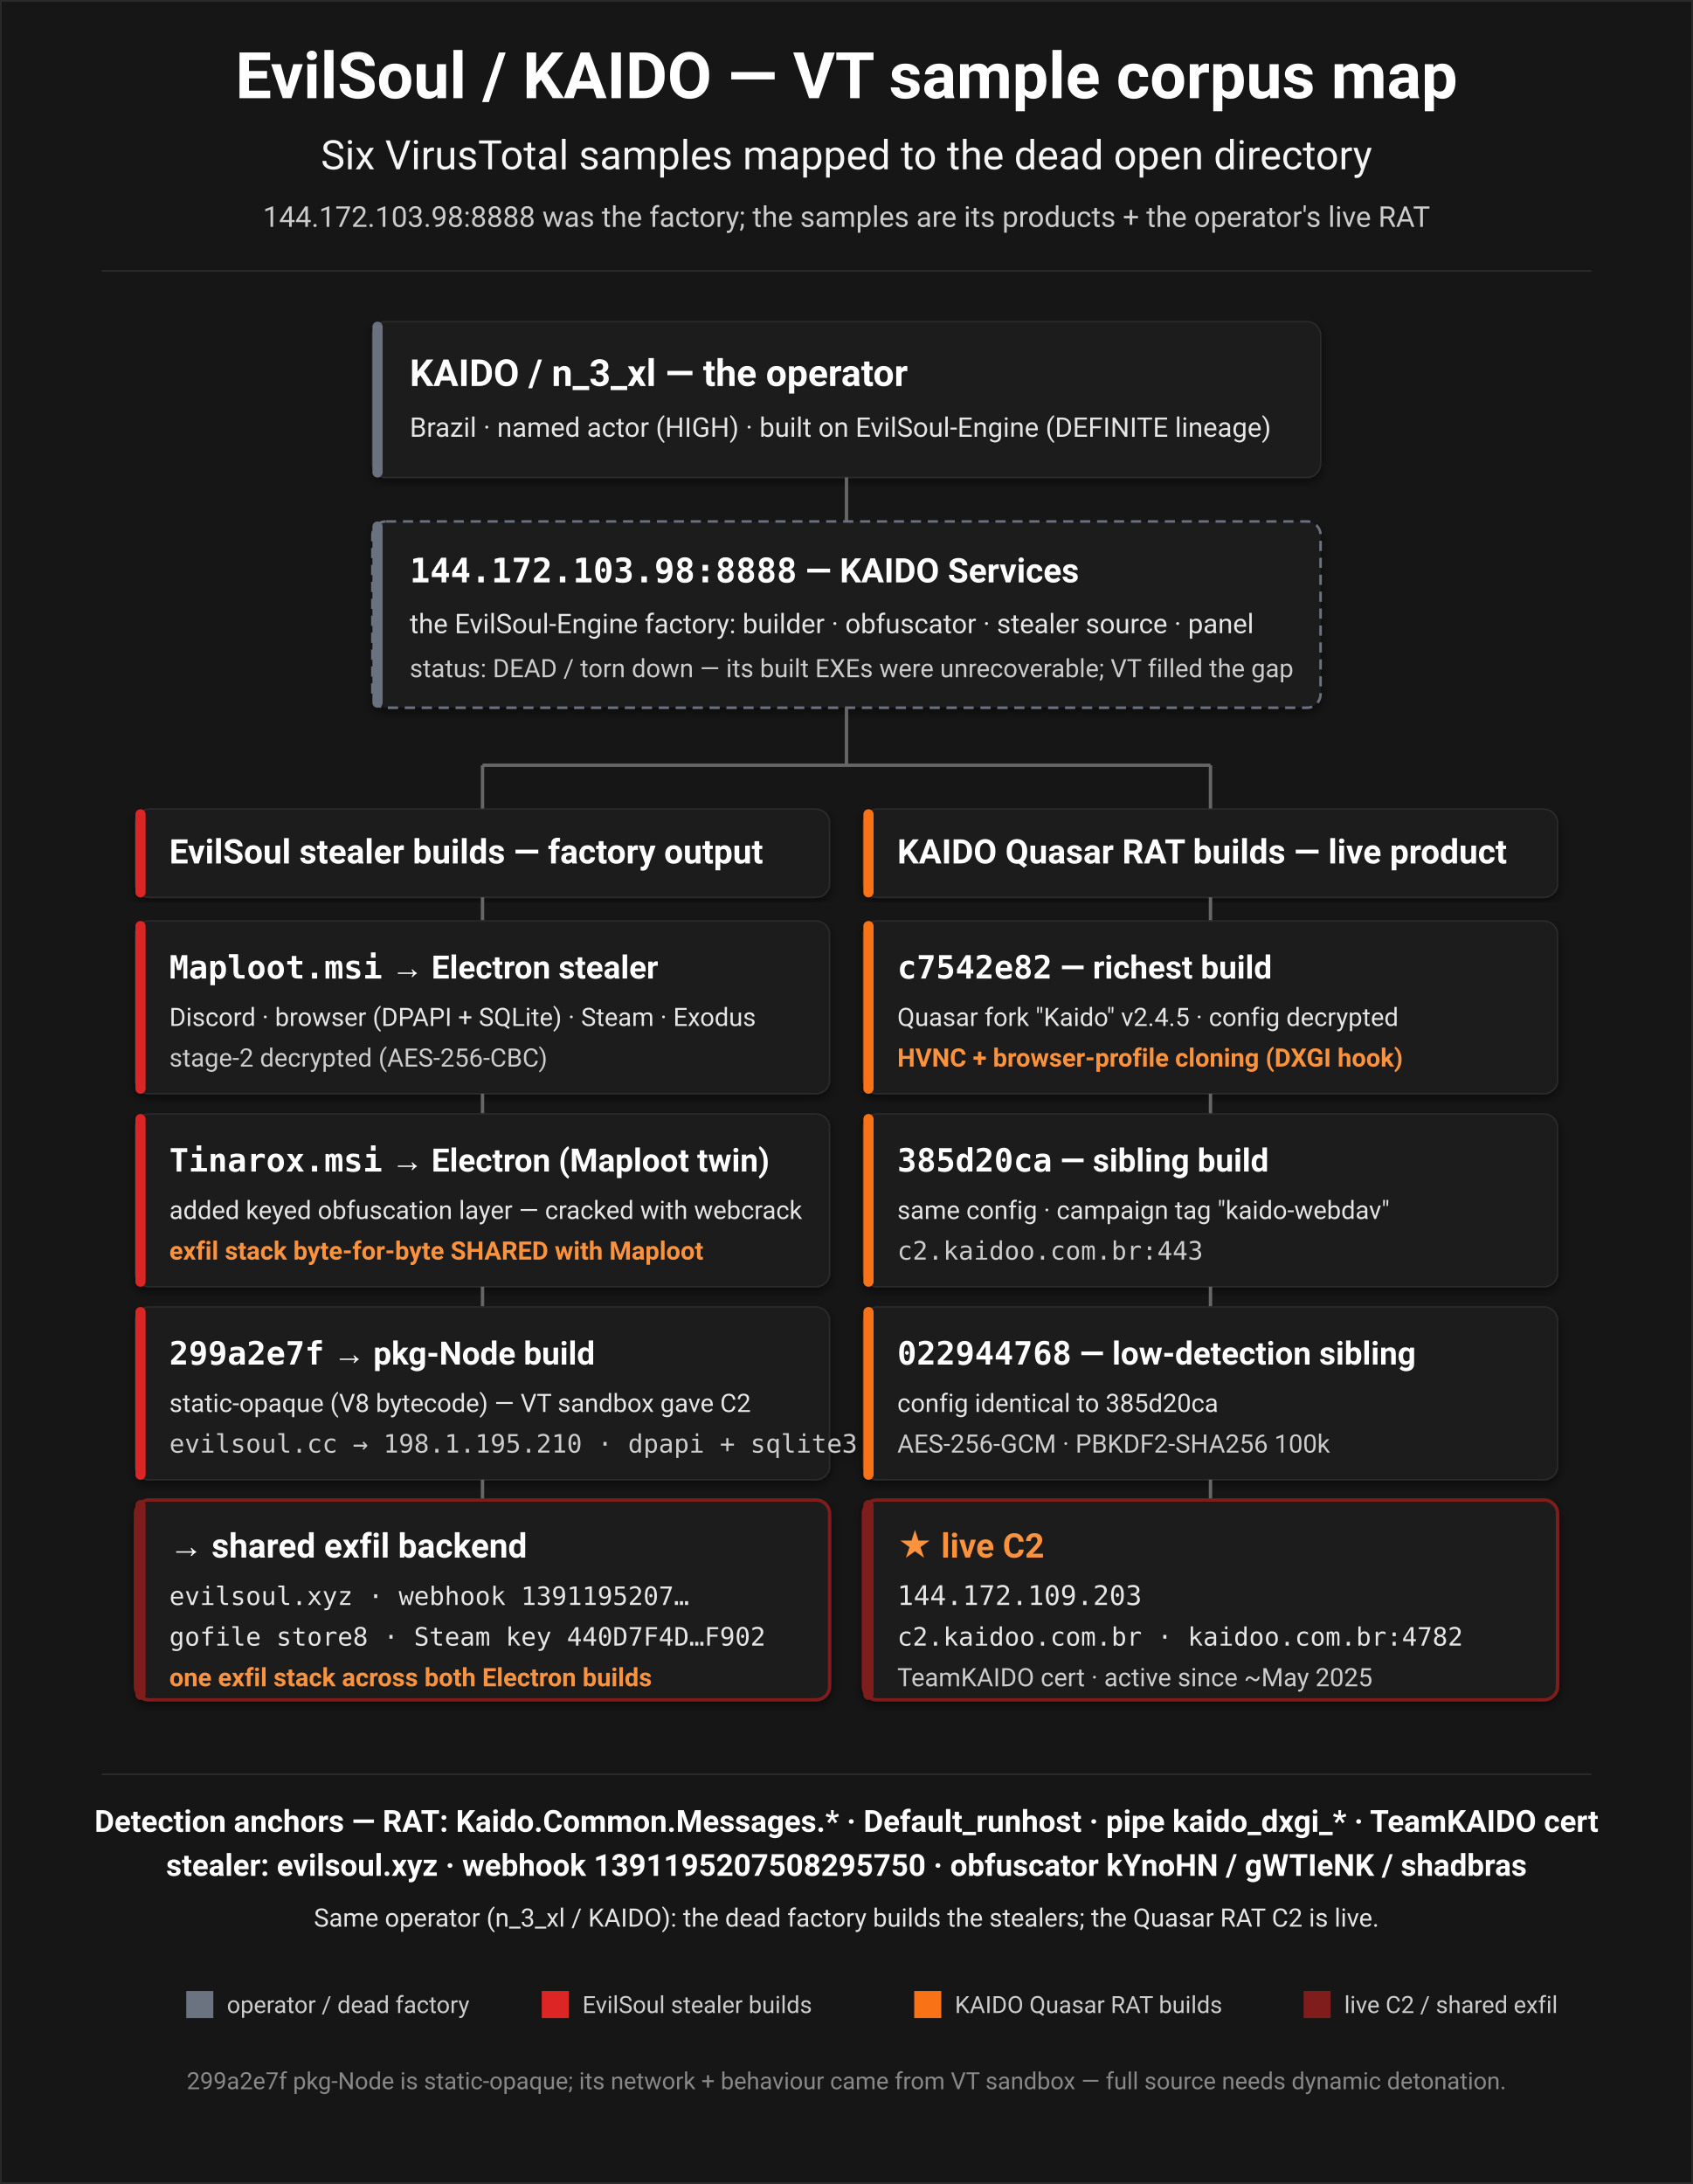
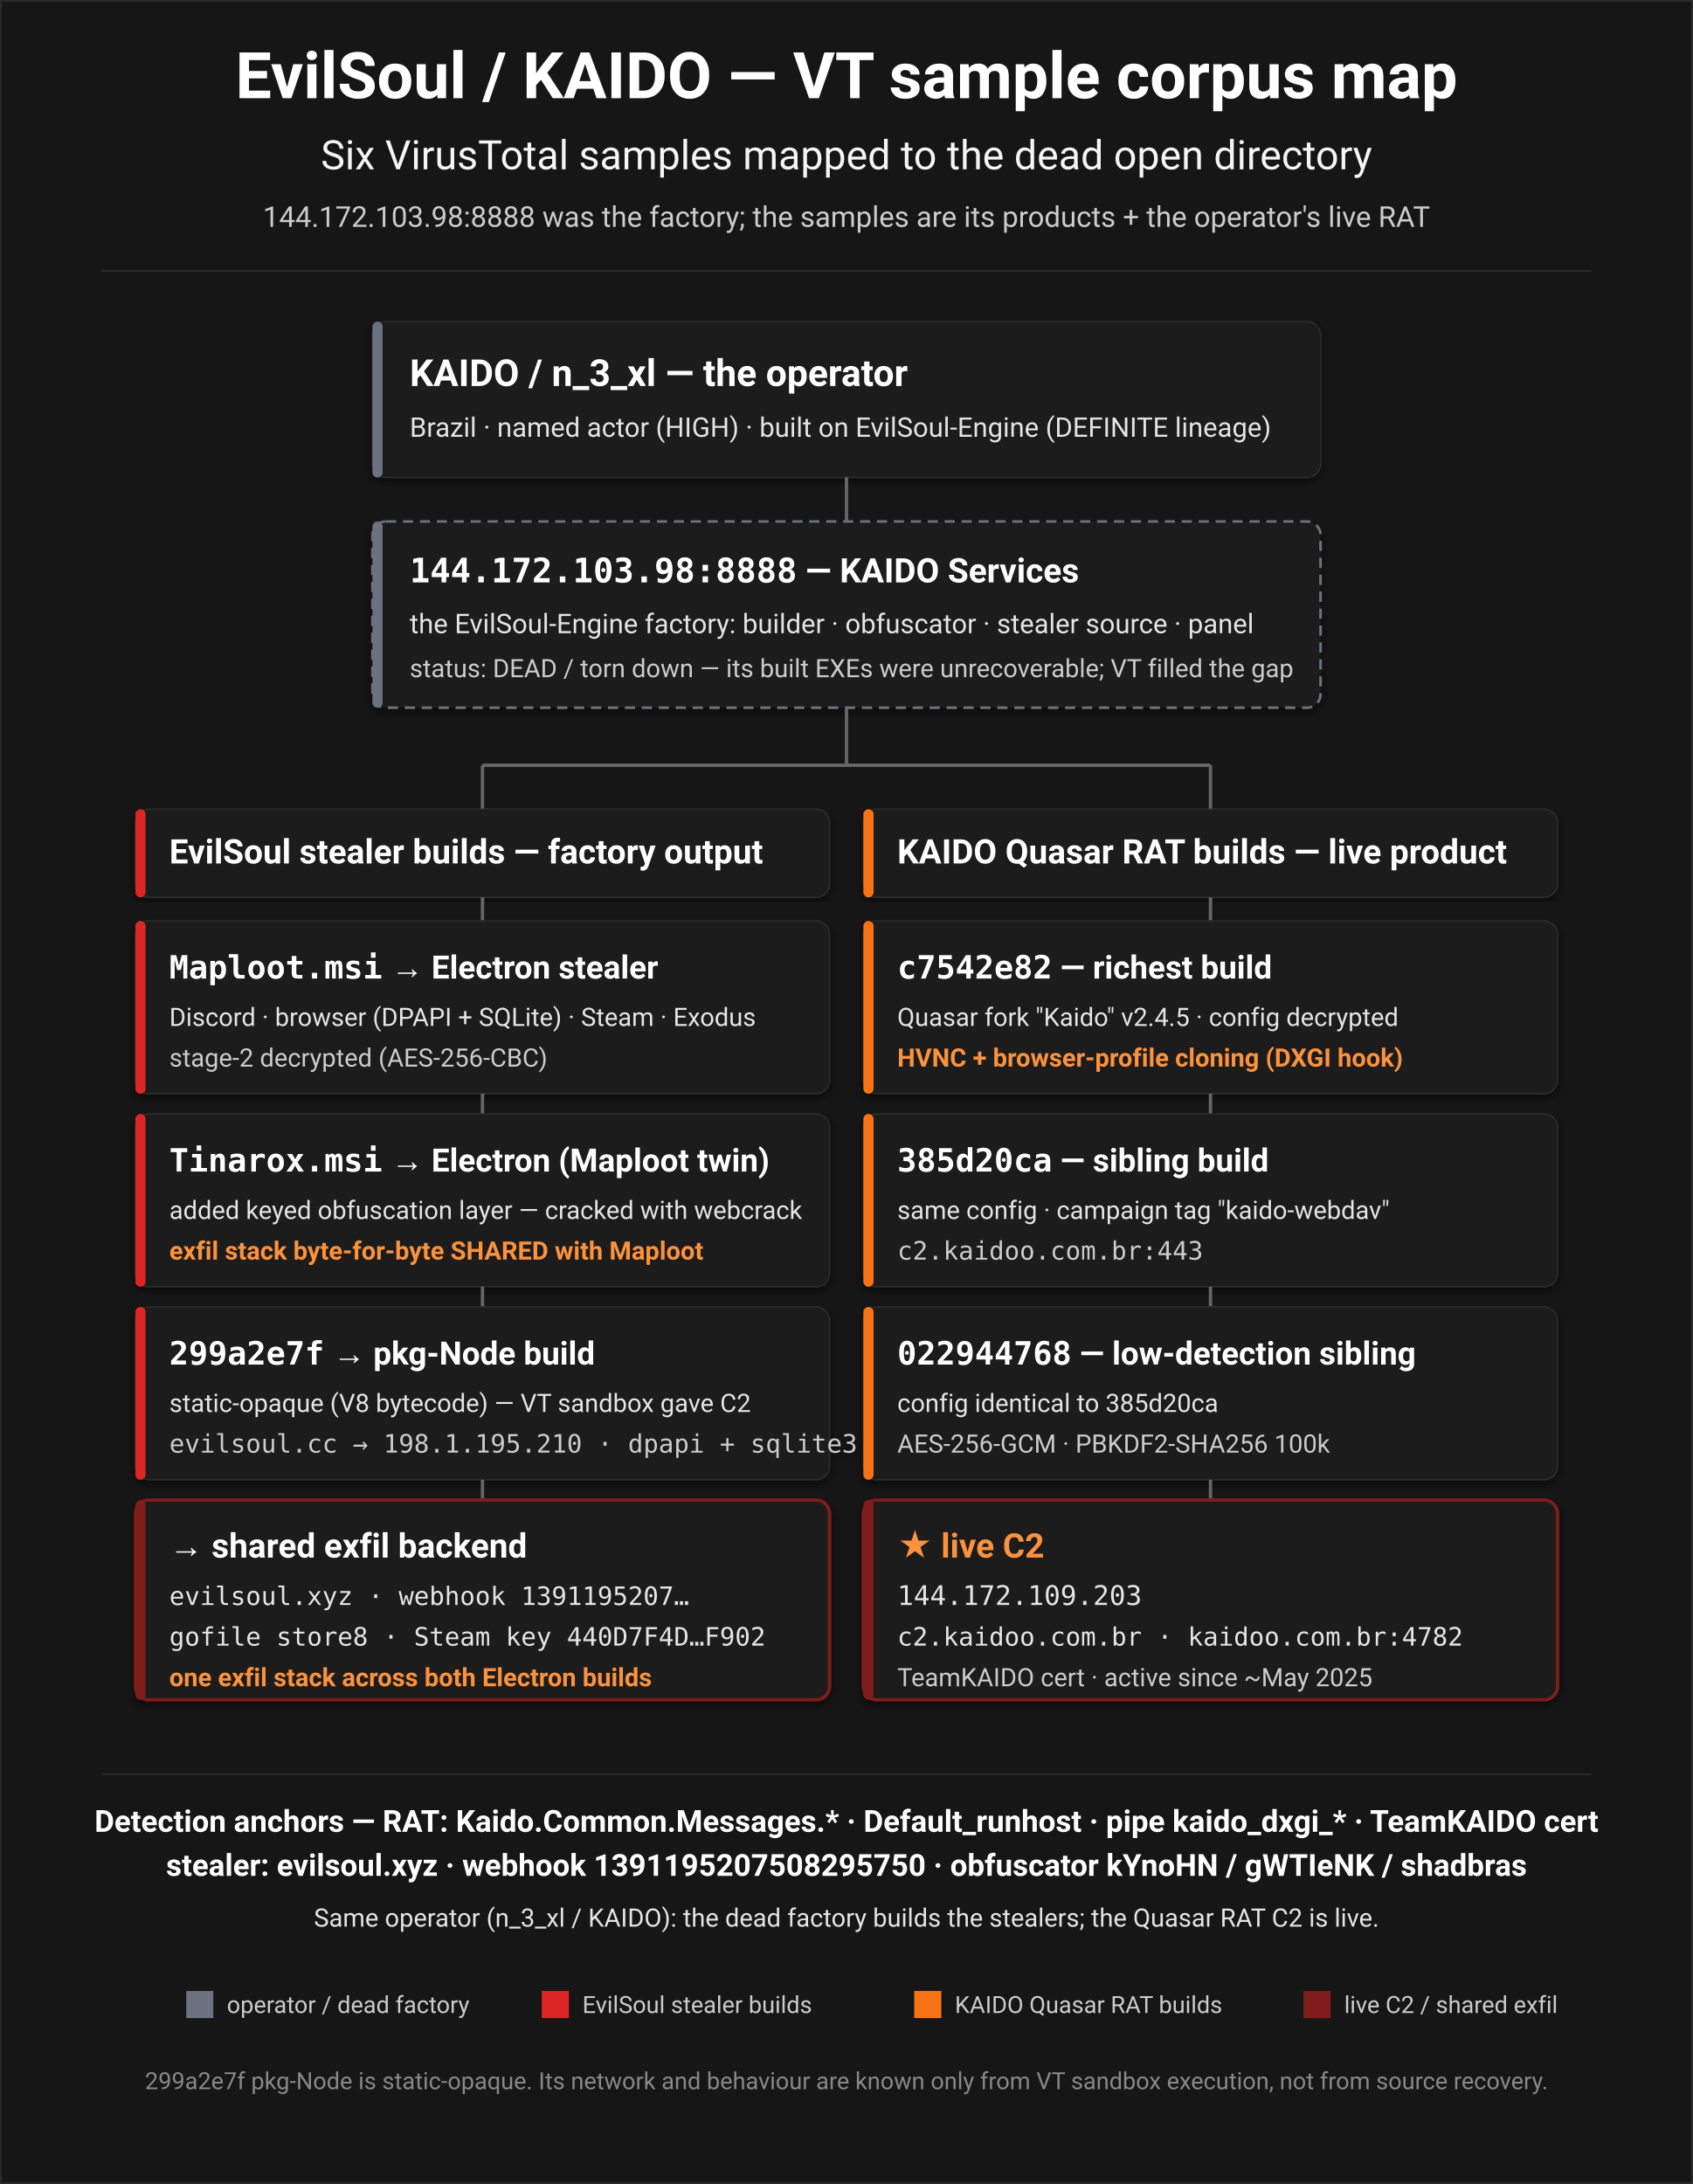
<svg xmlns="http://www.w3.org/2000/svg" viewBox="0 0 1000 1290" font-family="-apple-system, BlinkMacSystemFont, 'Segoe UI', Roboto, 'Helvetica Neue', Arial, sans-serif">
  <defs>
    <filter id="treeShadow" x="-2%" y="-2%" width="104%" height="108%">
      <feDropShadow dx="0" dy="2" stdDeviation="3" flood-color="#000" flood-opacity="0.55" />
    </filter>
  </defs>
  <rect width="1000" height="1290" fill="#161616" />
  <rect x="0.5" y="0.5" width="999" height="1289" fill="none" stroke="#2a2a2a" stroke-width="1" />
  <text x="500" y="58" text-anchor="middle" font-size="38" font-weight="700" fill="#ffffff">EvilSoul / KAIDO — VT sample corpus map</text>
  <text x="500" y="100" text-anchor="middle" font-size="24" fill="#f5f5f5">Six VirusTotal samples mapped to the dead open directory</text>
  <text x="500" y="134" text-anchor="middle" font-size="17" fill="#cccccc">144.172.103.98:8888 was the factory; the samples are its products + the operator's live RAT</text>
  <line x1="60" y1="160" x2="940" y2="160" stroke="#2a2a2a" stroke-width="1" />
  <g filter="url(#treeShadow)">
    <rect x="220" y="190" width="560" height="92" rx="8" fill="#1a1a1a" stroke="#2a2a2a" stroke-width="1" />
    <rect x="220" y="190" width="6" height="92" rx="3" fill="#6b7280" />
    <text x="242" y="228" font-size="22" font-weight="600" fill="#ffffff">KAIDO / n_3_xl — the operator</text>
    <text x="242" y="258" font-size="16" fill="#e5e5e5">Brazil · named actor (HIGH) · built on EvilSoul-Engine (DEFINITE lineage)</text>
  </g>
  <line x1="500" y1="282" x2="500" y2="308" stroke="#666666" stroke-width="2" />
  <g filter="url(#treeShadow)">
    <rect x="220" y="308" width="560" height="110" rx="8" fill="#1a1a1a" stroke="#6b7280" stroke-width="1.5" stroke-dasharray="6 4" />
    <rect x="220" y="308" width="6" height="110" rx="3" fill="#6b7280" />
    <text x="242" y="344" font-size="20" font-weight="600" fill="#ffffff">
      <tspan font-family="ui-monospace, 'Cascadia Mono', Menlo, monospace">144.172.103.98:8888</tspan> — KAIDO Services</text>
    <text x="242" y="374" font-size="16" fill="#e5e5e5">the EvilSoul-Engine factory: builder · obfuscator · stealer source · panel</text>
    <text x="242" y="400" font-size="15" fill="#cccccc">status: DEAD / torn down — its built EXEs were unrecoverable; VT filled the gap</text>
  </g>
  <line x1="500" y1="418" x2="500" y2="452" stroke="#666666" stroke-width="2" />
  <line x1="285" y1="452" x2="715" y2="452" stroke="#666666" stroke-width="2" />
  <line x1="285" y1="452" x2="285" y2="478" stroke="#666666" stroke-width="2" />
  <line x1="715" y1="452" x2="715" y2="478" stroke="#666666" stroke-width="2" />
  <g filter="url(#treeShadow)">
    <rect x="80" y="478" width="410" height="52" rx="8" fill="#1a1a1a" stroke="#2a2a2a" stroke-width="1" />
    <rect x="80" y="478" width="6" height="52" rx="3" fill="#dc2626" />
    <text x="100" y="510" font-size="20" font-weight="600" fill="#ffffff">EvilSoul stealer builds — factory output</text>
  </g>
  <line x1="285" y1="530" x2="285" y2="544" stroke="#666666" stroke-width="2" />
  <g filter="url(#treeShadow)">
    <rect x="80" y="544" width="410" height="102" rx="8" fill="#1a1a1a" stroke="#2a2a2a" stroke-width="1" />
    <rect x="80" y="544" width="6" height="102" rx="3" fill="#dc2626" />
    <text x="100" y="578" font-size="19" font-weight="600" fill="#ffffff">
      <tspan font-family="ui-monospace, 'Cascadia Mono', Menlo, monospace">Maploot.msi</tspan> → Electron stealer</text>
    <text x="100" y="606" font-size="15" fill="#e5e5e5">Discord · browser (DPAPI + SQLite) · Steam · Exodus</text>
    <text x="100" y="630" font-size="15" fill="#cccccc">stage-2 decrypted (AES-256-CBC)</text>
  </g>
  <line x1="285" y1="646" x2="285" y2="658" stroke="#666666" stroke-width="2" />
  <g filter="url(#treeShadow)">
    <rect x="80" y="658" width="410" height="102" rx="8" fill="#1a1a1a" stroke="#2a2a2a" stroke-width="1" />
    <rect x="80" y="658" width="6" height="102" rx="3" fill="#dc2626" />
    <text x="100" y="692" font-size="19" font-weight="600" fill="#ffffff">
      <tspan font-family="ui-monospace, 'Cascadia Mono', Menlo, monospace">Tinarox.msi</tspan> → Electron (Maploot twin)</text>
    <text x="100" y="720" font-size="15" fill="#e5e5e5">added keyed obfuscation layer — cracked with webcrack</text>
    <text x="100" y="744" font-size="15" fill="#fb923c" font-weight="600">exfil stack byte-for-byte SHARED with Maploot</text>
  </g>
  <line x1="285" y1="760" x2="285" y2="772" stroke="#666666" stroke-width="2" />
  <g filter="url(#treeShadow)">
    <rect x="80" y="772" width="410" height="102" rx="8" fill="#1a1a1a" stroke="#2a2a2a" stroke-width="1" />
    <rect x="80" y="772" width="6" height="102" rx="3" fill="#dc2626" />
    <text x="100" y="806" font-size="19" font-weight="600" fill="#ffffff">
      <tspan font-family="ui-monospace, 'Cascadia Mono', Menlo, monospace">299a2e7f</tspan> → pkg-Node build</text>
    <text x="100" y="834" font-size="15" fill="#e5e5e5">static-opaque (V8 bytecode) — VT sandbox gave C2</text>
    <text x="100" y="858" font-size="15" fill="#cccccc" font-family="ui-monospace, 'Cascadia Mono', Menlo, monospace">evilsoul.cc → 198.1.195.210 · dpapi + sqlite3</text>
  </g>
  <line x1="285" y1="874" x2="285" y2="886" stroke="#666666" stroke-width="2" />
  <g filter="url(#treeShadow)">
    <rect x="80" y="886" width="410" height="118" rx="8" fill="#1a1a1a" stroke="#7f1d1d" stroke-width="2" />
    <rect x="80" y="886" width="6" height="118" rx="3" fill="#7f1d1d" />
    <text x="100" y="920" font-size="20" font-weight="600" fill="#ffffff">→ shared exfil backend</text>
    <text x="100" y="948" font-size="15" fill="#e5e5e5" font-family="ui-monospace, 'Cascadia Mono', Menlo, monospace">evilsoul.xyz · webhook 1391195207…</text>
    <text x="100" y="972" font-size="15" fill="#e5e5e5" font-family="ui-monospace, 'Cascadia Mono', Menlo, monospace">gofile store8 · Steam key 440D7F4D…F902</text>
    <text x="100" y="996" font-size="15" fill="#fb923c" font-weight="600">one exfil stack across both Electron builds</text>
  </g>
  <g filter="url(#treeShadow)">
    <rect x="510" y="478" width="410" height="52" rx="8" fill="#1a1a1a" stroke="#2a2a2a" stroke-width="1" />
    <rect x="510" y="478" width="6" height="52" rx="3" fill="#f97316" />
    <text x="530" y="510" font-size="20" font-weight="600" fill="#ffffff">KAIDO Quasar RAT builds — live product</text>
  </g>
  <line x1="715" y1="530" x2="715" y2="544" stroke="#666666" stroke-width="2" />
  <g filter="url(#treeShadow)">
    <rect x="510" y="544" width="410" height="102" rx="8" fill="#1a1a1a" stroke="#2a2a2a" stroke-width="1" />
    <rect x="510" y="544" width="6" height="102" rx="3" fill="#f97316" />
    <text x="530" y="578" font-size="19" font-weight="600" fill="#ffffff">
      <tspan font-family="ui-monospace, 'Cascadia Mono', Menlo, monospace">c7542e82</tspan> — richest build</text>
    <text x="530" y="606" font-size="15" fill="#e5e5e5">Quasar fork "Kaido" v2.4.5 · config decrypted</text>
    <text x="530" y="630" font-size="15" fill="#fb923c" font-weight="600">HVNC + browser-profile cloning (DXGI hook)</text>
  </g>
  <line x1="715" y1="646" x2="715" y2="658" stroke="#666666" stroke-width="2" />
  <g filter="url(#treeShadow)">
    <rect x="510" y="658" width="410" height="102" rx="8" fill="#1a1a1a" stroke="#2a2a2a" stroke-width="1" />
    <rect x="510" y="658" width="6" height="102" rx="3" fill="#f97316" />
    <text x="530" y="692" font-size="19" font-weight="600" fill="#ffffff">
      <tspan font-family="ui-monospace, 'Cascadia Mono', Menlo, monospace">385d20ca</tspan> — sibling build</text>
    <text x="530" y="720" font-size="15" fill="#e5e5e5">same config · campaign tag "kaido-webdav"</text>
    <text x="530" y="744" font-size="15" fill="#cccccc" font-family="ui-monospace, 'Cascadia Mono', Menlo, monospace">c2.kaidoo.com.br:443</text>
  </g>
  <line x1="715" y1="760" x2="715" y2="772" stroke="#666666" stroke-width="2" />
  <g filter="url(#treeShadow)">
    <rect x="510" y="772" width="410" height="102" rx="8" fill="#1a1a1a" stroke="#2a2a2a" stroke-width="1" />
    <rect x="510" y="772" width="6" height="102" rx="3" fill="#f97316" />
    <text x="530" y="806" font-size="19" font-weight="600" fill="#ffffff">
      <tspan font-family="ui-monospace, 'Cascadia Mono', Menlo, monospace">022944768</tspan> — low-detection sibling</text>
    <text x="530" y="834" font-size="15" fill="#e5e5e5">config identical to 385d20ca</text>
    <text x="530" y="858" font-size="15" fill="#cccccc">AES-256-GCM · PBKDF2-SHA256 100k</text>
  </g>
  <line x1="715" y1="874" x2="715" y2="886" stroke="#666666" stroke-width="2" />
  <g filter="url(#treeShadow)">
    <rect x="510" y="886" width="410" height="118" rx="8" fill="#1a1a1a" stroke="#7f1d1d" stroke-width="2" />
    <rect x="510" y="886" width="6" height="118" rx="3" fill="#7f1d1d" />
    <text x="530" y="920" font-size="20" font-weight="600" fill="#fb923c">★ live C2</text>
    <text x="530" y="948" font-size="16" fill="#e5e5e5" font-family="ui-monospace, 'Cascadia Mono', Menlo, monospace">144.172.109.203</text>
    <text x="530" y="972" font-size="15" fill="#e5e5e5" font-family="ui-monospace, 'Cascadia Mono', Menlo, monospace">c2.kaidoo.com.br · kaidoo.com.br:4782</text>
    <text x="530" y="996" font-size="15" fill="#cccccc">TeamKAIDO cert · active since ~May 2025</text>
  </g>
  <line x1="60" y1="1048" x2="940" y2="1048" stroke="#2a2a2a" stroke-width="1" />
  <text x="500" y="1082" text-anchor="middle" font-size="18" font-weight="600" fill="#ffffff">Detection anchors — RAT: Kaido.Common.Messages.* · Default_runhost · pipe kaido_dxgi_* · TeamKAIDO cert</text>
  <text x="500" y="1108" text-anchor="middle" font-size="18" font-weight="600" fill="#ffffff">stealer: evilsoul.xyz · webhook 1391195207508295750 · obfuscator kYnoHN / gWTIeNK / shadbras</text>
  <text x="500" y="1138" text-anchor="middle" font-size="15" fill="#e5e5e5">Same operator (n_3_xl / KAIDO): the dead factory builds the stealers; the Quasar RAT C2 is live.</text>
  <g transform="translate(110, 1176)">
    <rect x="0" y="0" width="16" height="16" fill="#6b7280" />
    <text x="24" y="13" font-size="14" fill="#cccccc">operator / dead factory</text>
    <rect x="210" y="0" width="16" height="16" fill="#dc2626" />
    <text x="234" y="13" font-size="14" fill="#cccccc">EvilSoul stealer builds</text>
    <rect x="430" y="0" width="16" height="16" fill="#f97316" />
    <text x="454" y="13" font-size="14" fill="#cccccc">KAIDO Quasar RAT builds</text>
    <rect x="660" y="0" width="16" height="16" fill="#7f1d1d" />
    <text x="684" y="13" font-size="14" fill="#cccccc">live C2 / shared exfil</text>
  </g>
-   <text x="500" y="1234" text-anchor="middle" font-size="14" fill="#888888">299a2e7f pkg-Node is static-opaque; its network + behaviour came from VT sandbox — full source needs dynamic detonation.</text>
+   <text x="500" y="1234" text-anchor="middle" font-size="14" fill="#888888">299a2e7f pkg-Node is static-opaque. Its network and behaviour are known only from VT sandbox execution, not from source recovery.</text>
</svg>
